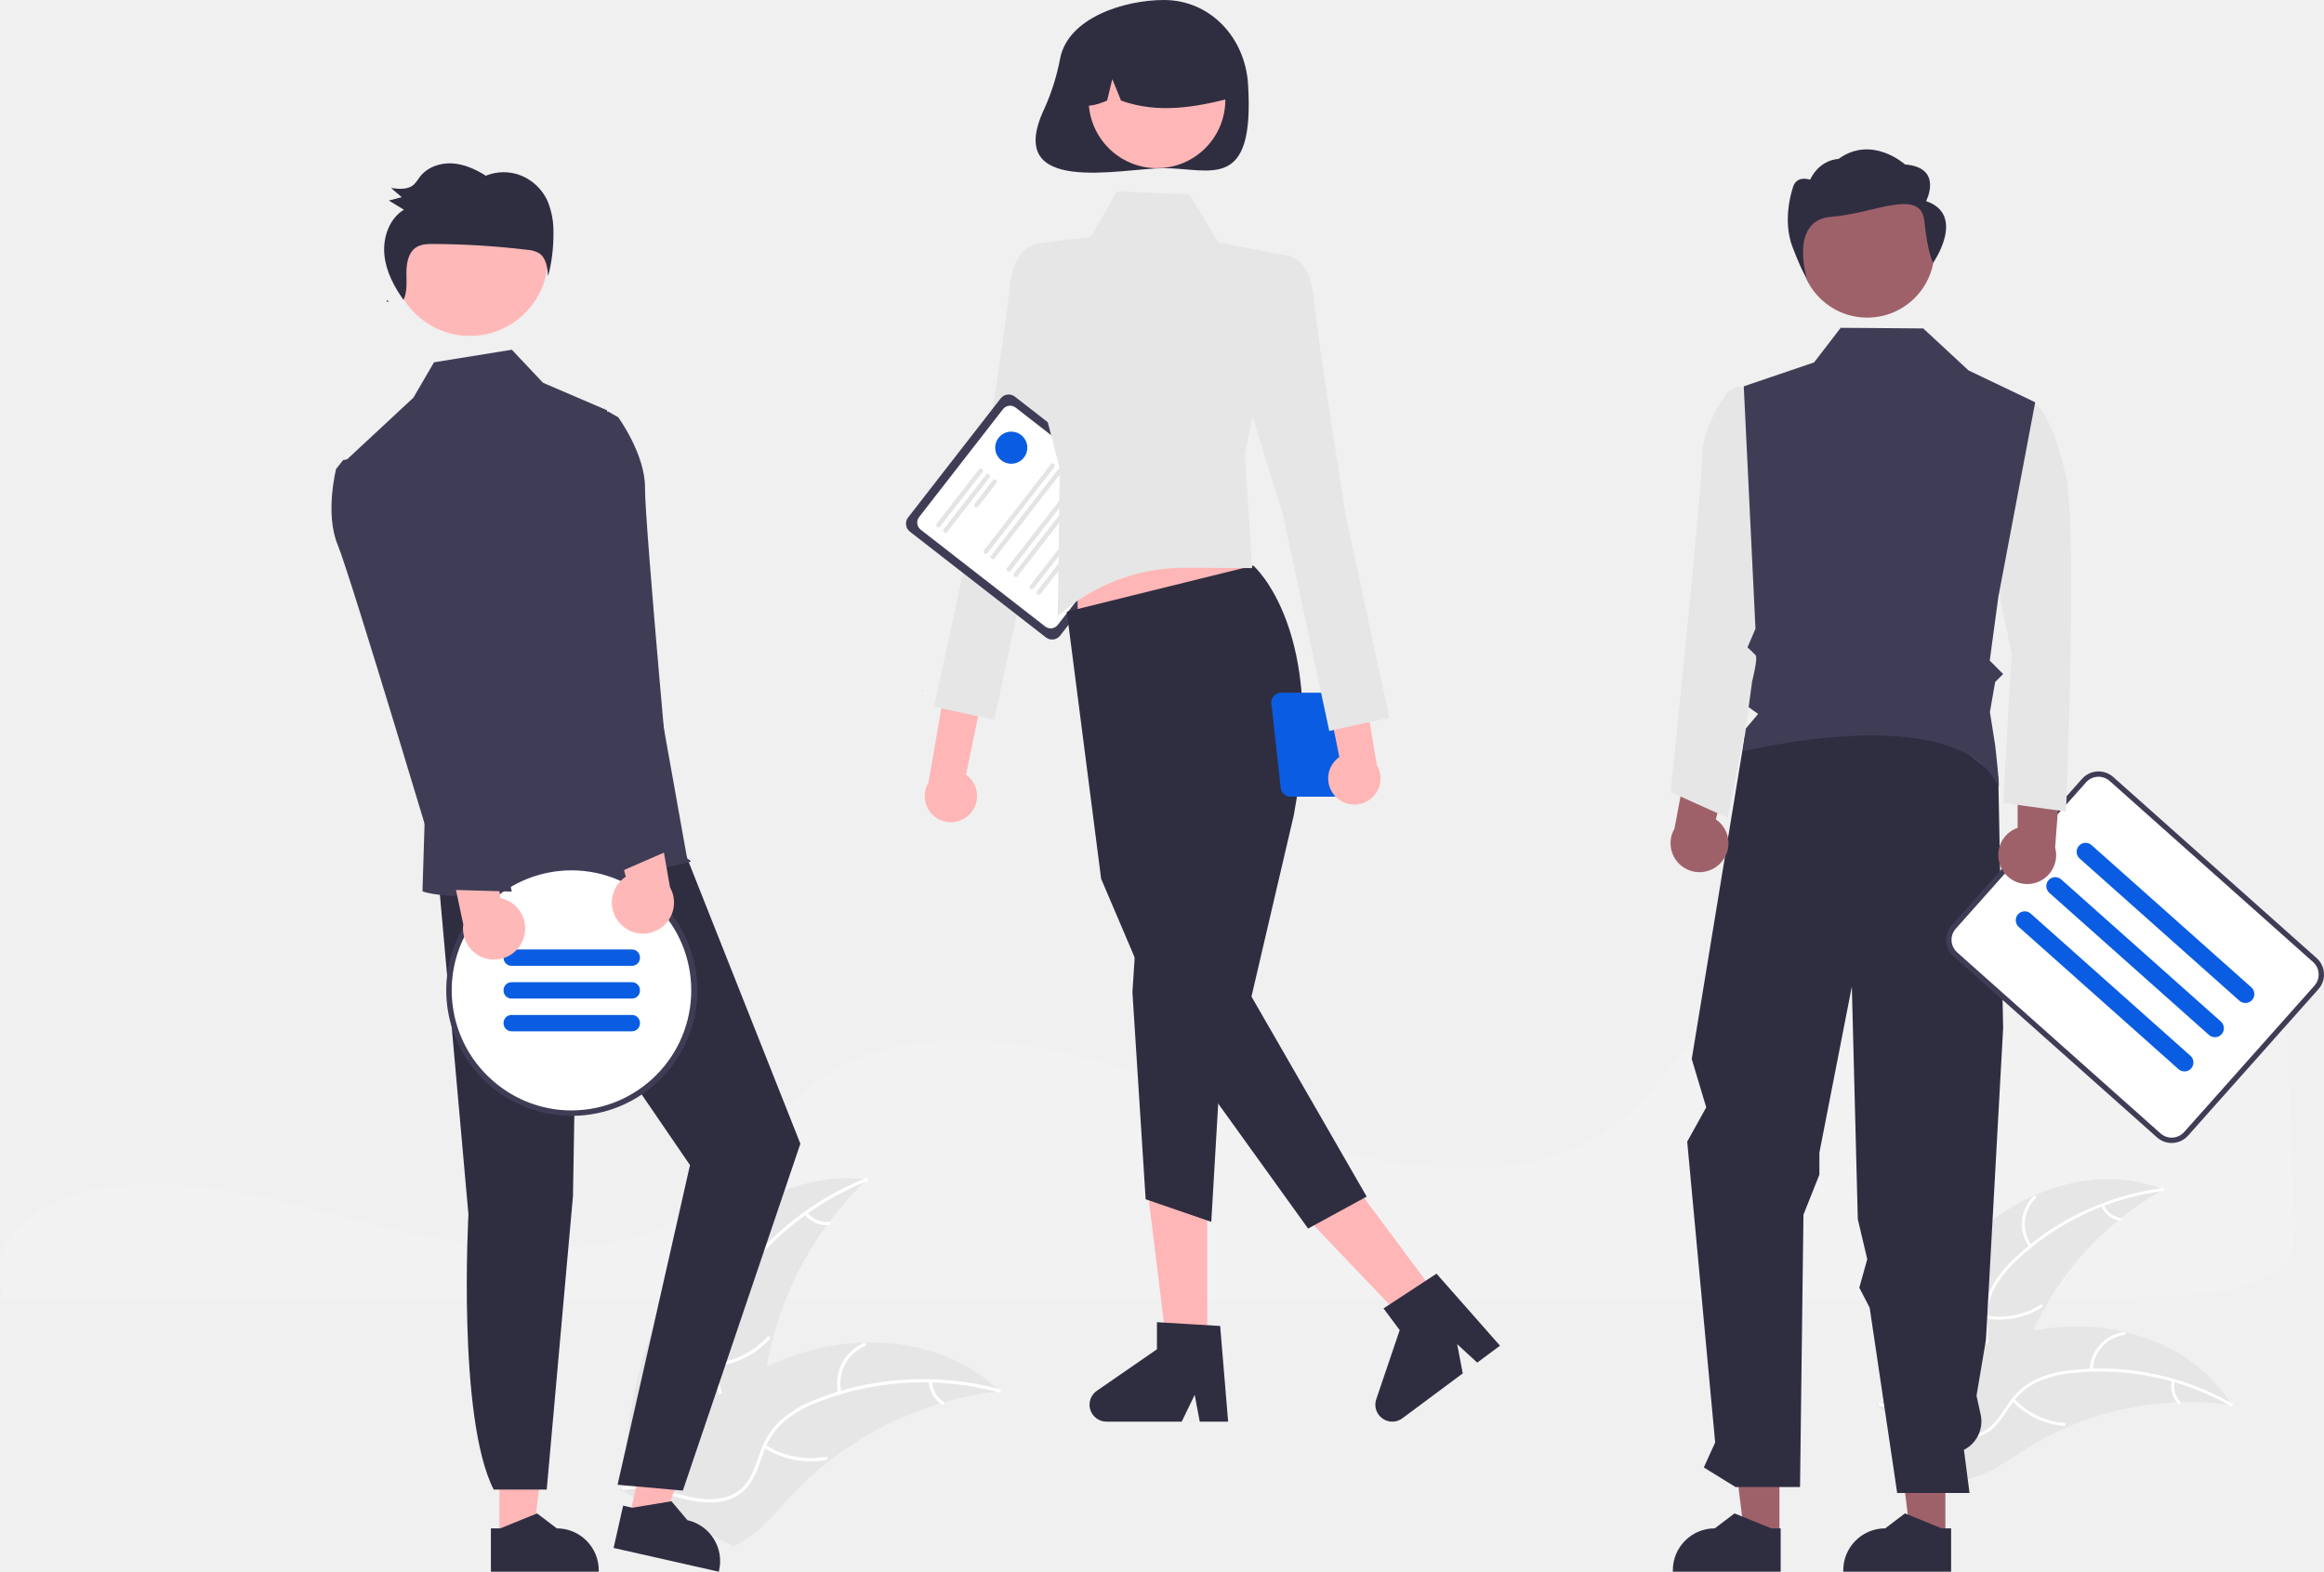
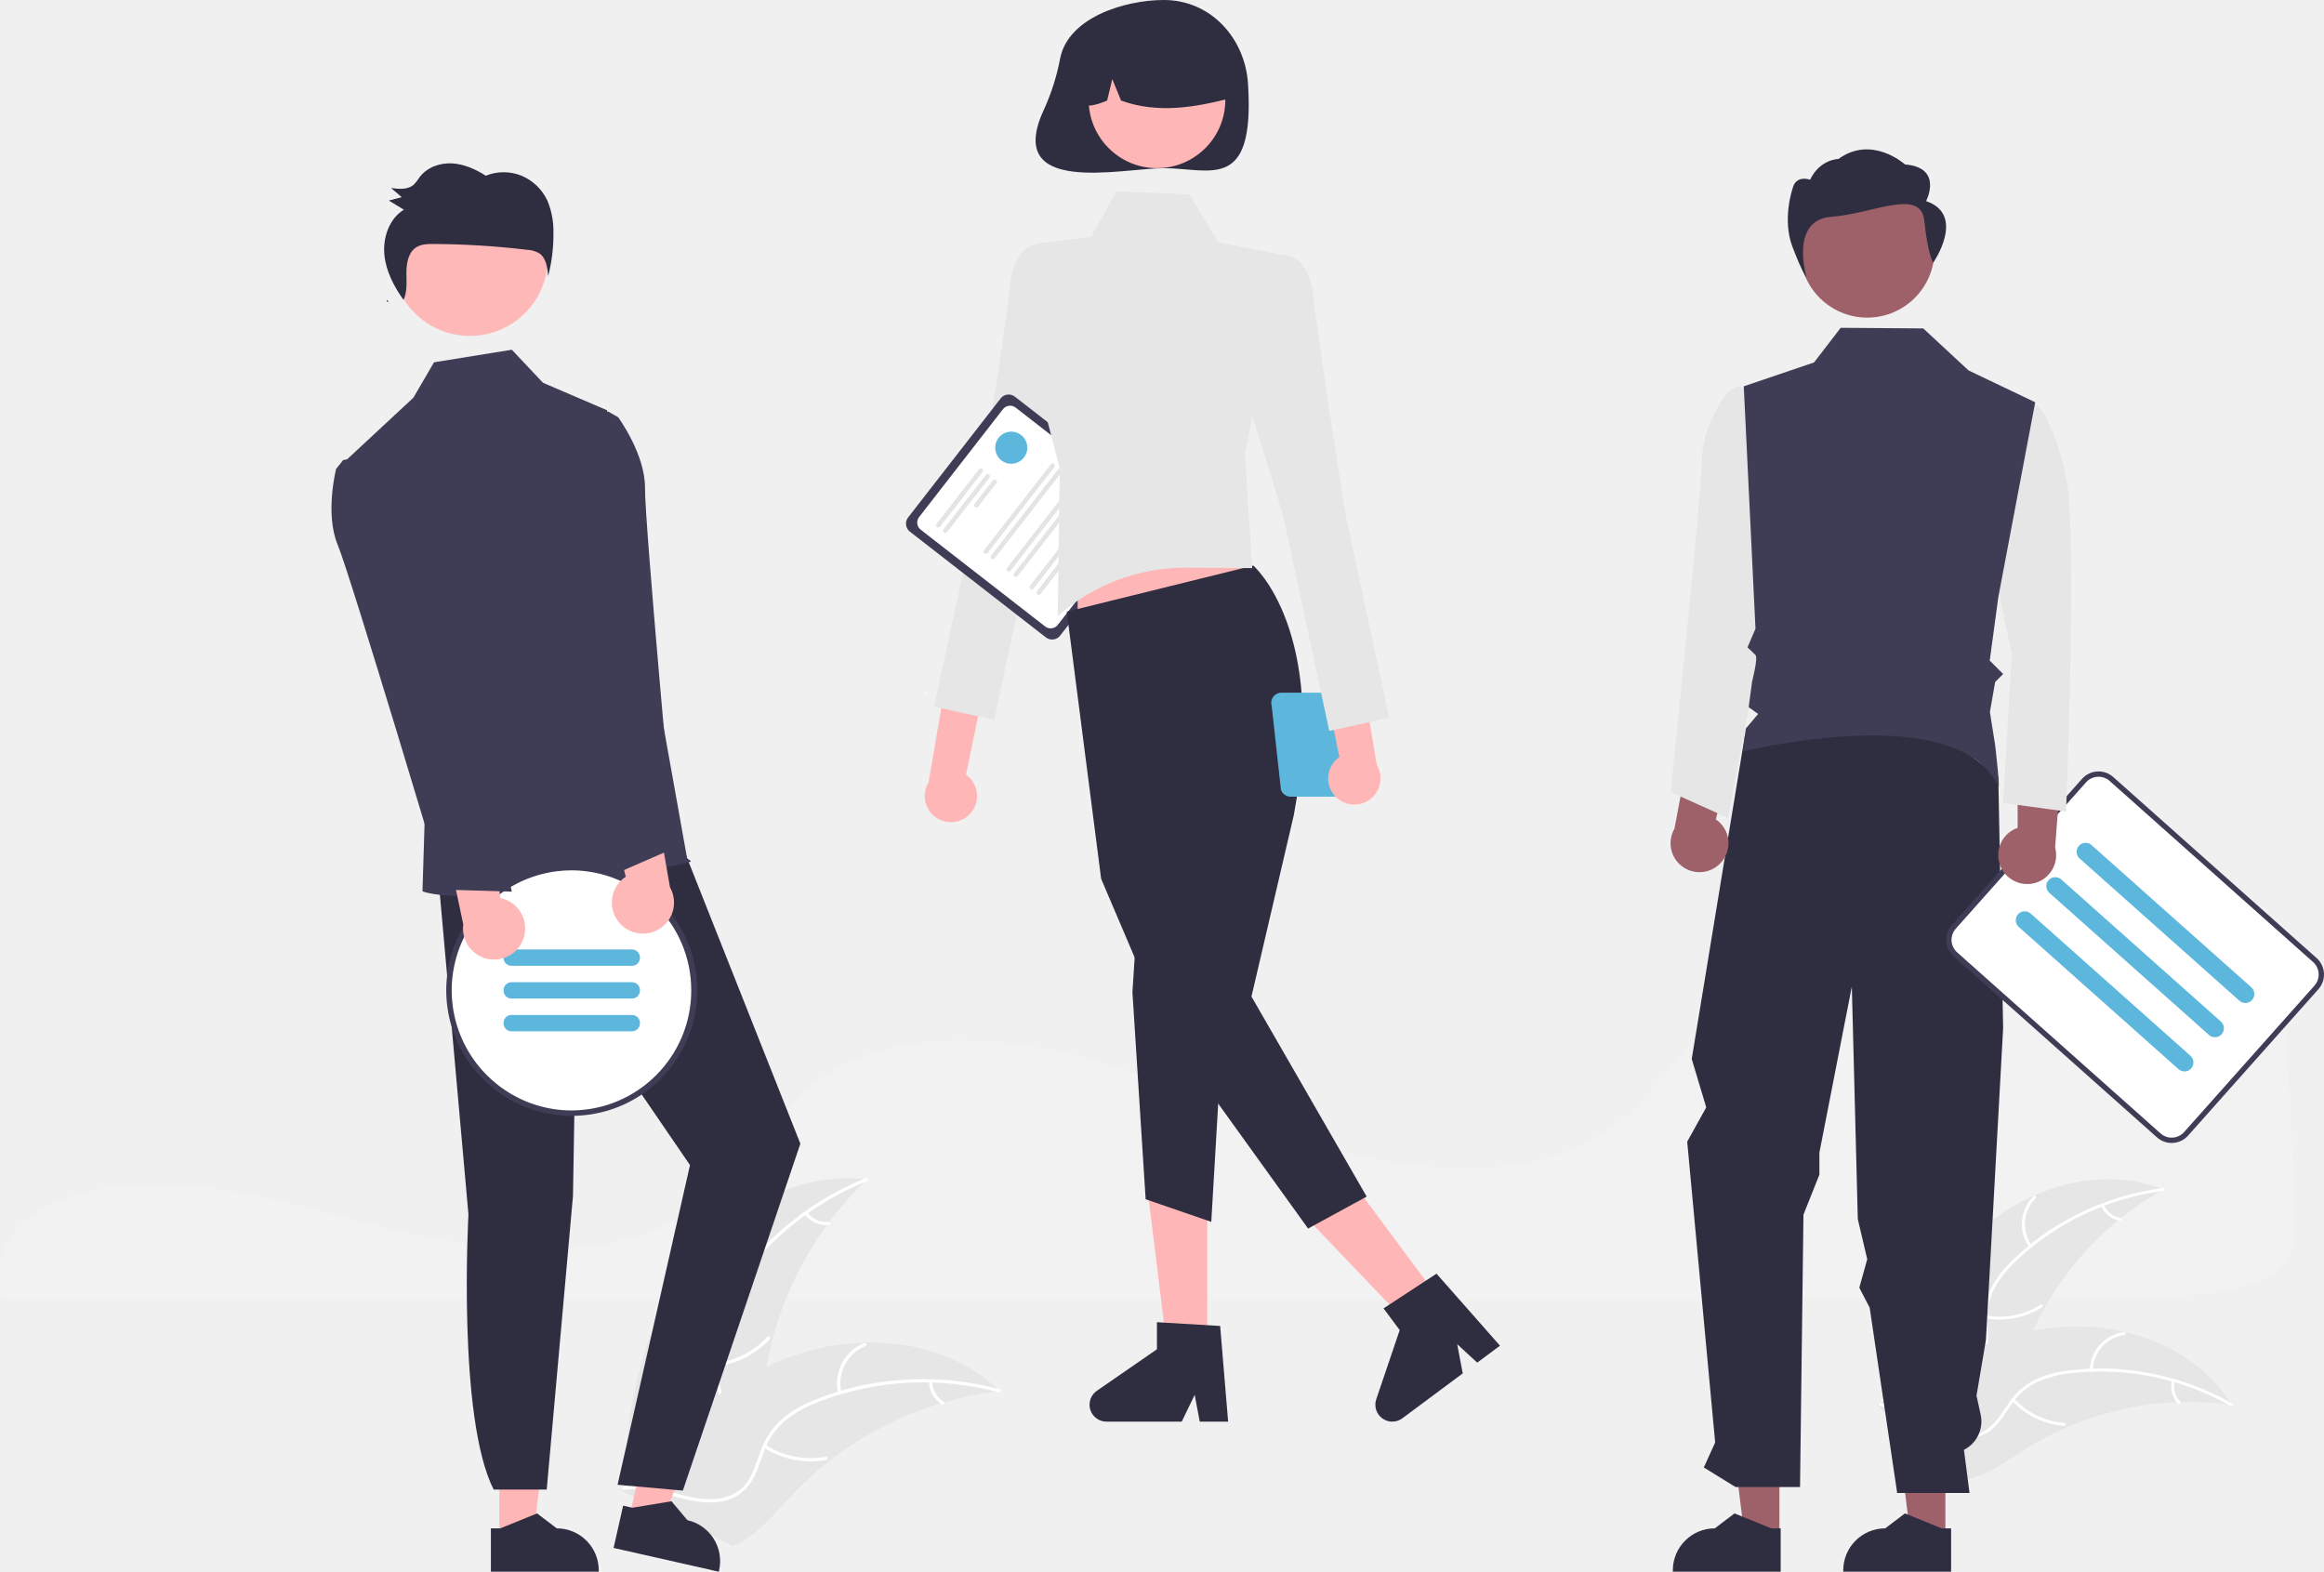
<svg xmlns="http://www.w3.org/2000/svg" data-name="Layer 1" width="100%" viewBox="0 0 872.699 590.182">
  <path d="M222.381,599.644c-4.144,0-8.297.171-12.352.516l-.59.05c-26.899,2.378-46.574,16.173-45.764,32.09l.156,2.878c.103,1.819.213,3.775.304,5.945.049,1.07,1.509,1.892,3.326,1.892H829.101c46.649-.283,93.129-.64,138.141-1.06a235.086,235.086,0,0,0,25.273-1.31c12.509-1.48,21.191-4.415,26.545-8.972h.002c6.658-5.65,6.868-12.766,6.465-20.805-.82-16.232-1.634-33.285-2.445-50.286-.717-14.983-1.431-29.927-2.144-44.233-.441-8.49-1.422-15.984-8.983-21.712-8.195-6.194-23.141-9.334-44.423-9.334-.257,0-.512,0-.773.001-66.697.237-132.783,23.171-164.446,57.067-3.646,3.903-7.043,8.082-10.329,12.124-4.855,5.971-9.874,12.144-15.864,17.664a74.56,74.56,0,0,1-10.48,8.169c-.257.178-.551.368-.862.549-.712.464-1.456.911-2.182,1.31a75.768,75.768,0,0,1-13.365,6.076l-.468.157c-.353.126-.735.252-1.117.367-2.68.86-5.465,1.604-8.254,2.206-12.069,2.66-25.793,3.298-40.789,1.894a197.111,197.111,0,0,1-40.557-8.265c-13.886-4.389-26.884-9.86-39.454-15.151-5.521-2.325-11.232-4.729-16.935-7.006-1.072-.429-2.127-.848-3.197-1.267-6.966-2.715-13.281-4.957-19.306-6.854a190.553,190.553,0,0,0-46.008-8.521c-16.588-.908-31.206.805-43.438,5.079a74.597,74.597,0,0,0-9.825,4.233c-14.488,7.523-23.419,18.627-32.056,29.365-10.744,13.356-21.853,27.169-43.79,34.329-25.313,8.27-62.262,4.834-88.403-1.141-8.219-1.879-16.427-4.04-24.366-6.131q-4.809-1.267-9.626-2.517c-6.309-1.629-11.473-2.877-16.251-3.931l-1.511-.336c-.84-.183-1.682-.365-2.538-.539-5.674-1.191-10.958-2.129-16.162-2.866l-1.231-.18c-2.468-.325-4.776-.596-7.04-.823l-.904-.09C231.569,599.854,226.979,599.644,222.381,599.644Z" transform="translate(-163.6507 -154.9092)" fill="#f2f2f2" />
  <path d="M906.555,617.408c18.617-16.777,46.309-25.212,69.537-15.805a115.466,115.466,0,0,0-51.888,59.935c-3.698,9.838-6.786,21.166-15.882,26.433-5.659,3.278-12.7,3.438-19.046,1.856-6.346-1.582-12.162-4.754-17.899-7.894l-1.632-.037C877.073,657.93,887.938,634.184,906.555,617.408Z" transform="translate(-163.6507 -154.9092)" fill="#e6e6e6" />
  <path d="M975.963,602.112a98.692,98.692,0,0,0-54.906,25.931,42.5,42.5,0,0,0-8.345,10.377,24.376,24.376,0,0,0-2.818,12.516c.101,4.058.673,8.198-.214,12.21a14.925,14.925,0,0,1-7.425,9.689c-4.546,2.613-9.759,3.437-14.886,4.065-5.692.698-11.615,1.332-16.542,4.525-.597.387-1.162-.562-.566-.948,8.572-5.555,19.42-3.534,28.637-7.241,4.301-1.73,8.107-4.766,9.454-9.357,1.178-4.015.591-8.284.454-12.392a26.011,26.011,0,0,1,2.299-12.34,39.291,39.291,0,0,1,7.916-10.659,95.749,95.749,0,0,1,24.333-17.42,100.442,100.442,0,0,1,32.6-10.059c.703-.091.709,1.015.01,1.105Z" transform="translate(-163.6507 -154.9092)" fill="#fff" />
  <path d="M925.656,623.184a14.807,14.807,0,0,1,1.632-19.104c.506-.499,1.305.265.798.764a13.711,13.711,0,0,0-1.482,17.774c.415.577-.536,1.14-.948.566Z" transform="translate(-163.6507 -154.9092)" fill="#fff" />
  <path d="M909.571,648.884a28.539,28.539,0,0,0,20.394-4.083c.598-.385,1.164.564.566.948a29.685,29.685,0,0,1-21.23,4.206c-.701-.126-.427-1.197.27-1.071Z" transform="translate(-163.6507 -154.9092)" fill="#fff" />
  <path d="M953.656,607.341a8.381,8.381,0,0,0,6.269,4.894c.702.117.427,1.188-.27,1.071a9.392,9.392,0,0,1-6.947-5.399.571.571,0,0,1,.191-.757.555.555,0,0,1,.757.191Z" transform="translate(-163.6507 -154.9092)" fill="#fff" />
  <path d="M1001.67,682.507c-.44-.061-.881-.122-1.328-.176a110.379,110.379,0,0,0-17.882-.908c-.462.007-.931.021-1.392.041a116.365,116.365,0,0,0-41.75,9.61,113.005,113.005,0,0,0-15.163,8.056c-6.688,4.234-13.602,9.358-21.078,11.085a19.386,19.386,0,0,1-2.362.421l-30.889-26.745c-.04-.096-.086-.185-.126-.282l-1.282-1.011c.239-.176.49-.353.729-.528.138-.102.283-.199.421-.301.094-.066.189-.133.27-.198.031-.022.063-.044.088-.059.081-.065.164-.117.239-.176q2.103-1.49,4.235-2.955c.006-.007.006-.007.019-.008a166.157,166.157,0,0,1,34.601-18.599c.367-.139.739-.285,1.12-.411a107.831,107.831,0,0,1,16.939-4.767,95.329,95.329,0,0,1,9.553-1.334,79.272,79.272,0,0,1,24.723,1.752c16.143,3.743,30.91,12.608,39.656,26.433C1001.236,681.798,1001.453,682.146,1001.67,682.507Z" transform="translate(-163.6507 -154.9092)" fill="#e6e6e6" />
  <path d="M1001.262,682.839A98.692,98.692,0,0,0,941.81,670.486a42.5,42.5,0,0,0-12.911,3.261,24.376,24.376,0,0,0-9.785,8.297c-2.363,3.301-4.398,6.951-7.522,9.62a14.925,14.925,0,0,1-11.761,3.266c-5.203-.651-9.862-3.132-14.333-5.717-4.965-2.87-10.076-5.93-15.932-6.347-.71-.051-.59-1.149.119-1.098,10.189.726,17.633,8.871,27.225,11.46,4.476,1.208,9.343,1.075,13.182-1.779,3.358-2.496,5.459-6.258,7.823-9.621a26.011,26.011,0,0,1,9.265-8.469,39.291,39.291,0,0,1,12.738-3.745,95.749,95.749,0,0,1,29.917.742,100.443,100.443,0,0,1,32.085,11.596c.616.351-.045,1.237-.657.888Z" transform="translate(-163.6507 -154.9092)" fill="#fff" />
  <path d="M948.408,669.376a14.807,14.807,0,0,1,12.805-14.271c.705-.093.883.997.177,1.091a13.711,13.711,0,0,0-11.884,13.299c-.016.711-1.114.588-1.098-.119Z" transform="translate(-163.6507 -154.9092)" fill="#fff" />
  <path d="M920.092,680.212A28.539,28.539,0,0,0,938.834,689.23c.709.053.59,1.151-.119,1.098a29.685,29.685,0,0,1-19.483-9.424c-.484-.523.38-1.212.861-.692Z" transform="translate(-163.6507 -154.9092)" fill="#fff" />
  <path d="M980.303,673.584a8.381,8.381,0,0,0,2.058,7.682c.49.516-.374,1.205-.861.692a9.392,9.392,0,0,1-2.296-8.493.571.571,0,0,1,.609-.49.555.555,0,0,1,.49.609Z" transform="translate(-163.6507 -154.9092)" fill="#fff" />
  <path d="M419.194,634.093c15.245-23.122,42.515-39.848,69.975-36.249a127.604,127.604,0,0,0-38.822,78.537c-1.218,11.551-1.37,24.526-9.632,32.69-5.141,5.08-12.627,7.21-19.854,7.283-7.227.073-14.331-1.701-21.34-3.464l-1.756.415C398.935,685.634,403.949,657.215,419.194,634.093Z" transform="translate(-163.6507 -154.9092)" fill="#e6e6e6" />
  <path d="M489.172,598.425a109.067,109.067,0,0,0-51.51,43.008,46.968,46.968,0,0,0-6.039,13.42,26.938,26.938,0,0,0,.468,14.17c1.237,4.313,3.001,8.581,3.168,13.119a16.494,16.494,0,0,1-5.245,12.428c-4.135,4.059-9.482,6.391-14.79,8.489-5.894,2.33-12.052,4.656-16.434,9.441-.531.58-1.4-.278-.869-.857,7.623-8.326,19.787-9.182,28.614-15.711,4.119-3.047,7.345-7.353,7.508-12.638.143-4.621-1.673-9.024-2.962-13.38a28.745,28.745,0,0,1-.974-13.838,43.421,43.421,0,0,1,5.501-13.602,105.814,105.814,0,0,1,21.179-25.401,111.001,111.001,0,0,1,32.068-19.827c.727-.293,1.04.888.318,1.179Z" transform="translate(-163.6507 -154.9092)" fill="#fff" />
  <path d="M441.23,634.957a16.363,16.363,0,0,1-3.569-20.886c.403-.674,1.469-.08,1.066.595a15.152,15.152,0,0,0,3.359,19.422c.604.502-.256,1.368-.857.869Z" transform="translate(-163.6507 -154.9092)" fill="#fff" />
  <path d="M431.176,666.919a31.539,31.539,0,0,0,20.676-10.041c.533-.578,1.402.28.869.857a32.806,32.806,0,0,1-21.536,10.405c-.785.06-.789-1.161-.009-1.221Z" transform="translate(-163.6507 -154.9092)" fill="#fff" />
  <path d="M466.769,610.222a9.263,9.263,0,0,0,8.066,3.491c.784-.07.787,1.151.009,1.221a10.379,10.379,0,0,1-8.932-3.842.631.631,0,0,1-.006-.863.613.613,0,0,1,.863-.006Z" transform="translate(-163.6507 -154.9092)" fill="#fff" />
  <path d="M539.033,677.258c-.488.058-.976.115-1.469.182a121.983,121.983,0,0,0-19.378,4.003c-.492.136-.99.281-1.477.43a128.597,128.597,0,0,0-41.98,21.893,124.883,124.883,0,0,0-13.976,12.834c-5.975,6.389-11.944,13.792-19.46,17.719a21.424,21.424,0,0,1-2.409,1.107L398.407,715.415c-.069-.092-.143-.174-.213-.266l-1.653-.725c.206-.254.426-.513.633-.768.119-.148.247-.291.366-.439.082-.097.165-.194.234-.287.027-.032.055-.065.078-.088.069-.092.142-.171.206-.254q1.835-2.178,3.708-4.338c.005-.009.005-.009.018-.014,9.539-10.948,20.075-21.196,31.833-29.519.354-.25.712-.51,1.084-.751a119.167,119.167,0,0,1,16.791-9.81,105.352,105.352,0,0,1,9.846-4.085,87.605,87.605,0,0,1,26.93-5.005c18.307-.487,36.566,4.885,49.767,17.238C538.371,676.62,538.7,676.932,539.033,677.258Z" transform="translate(-163.6507 -154.9092)" fill="#e6e6e6" />
  <path d="M538.688,677.727a109.067,109.067,0,0,0-67.022,3.327,46.968,46.968,0,0,0-12.901,7.079,26.938,26.938,0,0,0-8.157,11.596c-1.609,4.188-2.77,8.658-5.369,12.382a16.494,16.494,0,0,1-11.671,6.765c-5.746.752-11.419-.606-16.92-2.127-6.108-1.688-12.426-3.539-18.806-2.356-.773.143-.95-1.064-.178-1.208,11.099-2.058,21.327,4.582,32.306,4.683,5.123.047,10.291-1.449,13.604-5.57,2.897-3.604,4.098-8.212,5.69-12.467A28.745,28.745,0,0,1,456.817,688.196a43.421,43.421,0,0,1,12.582-7.549,105.815,105.815,0,0,1,32.203-7.53,111.001,111.001,0,0,1,37.542,3.476c.757.204.296,1.335-.455,1.133Z" transform="translate(-163.6507 -154.9092)" fill="#fff" />
  <path d="M478.414,678.031A16.364,16.364,0,0,1,488.14,659.206c.728-.296,1.221.821.493,1.117a15.152,15.152,0,0,0-9.011,17.53c.181.764-1.028.938-1.208.178Z" transform="translate(-163.6507 -154.9092)" fill="#fff" />
  <path d="M451.144,697.498a31.539,31.539,0,0,0,22.554,4.431c.773-.141.951,1.067.178,1.208a32.806,32.806,0,0,1-23.46-4.659c-.663-.425.069-1.402.728-.98Z" transform="translate(-163.6507 -154.9092)" fill="#fff" />
  <path d="M513.697,673.658a9.263,9.263,0,0,0,4.339,7.644c.668.416-.064,1.393-.728.98a10.379,10.379,0,0,1-4.818-8.445.631.631,0,0,1,.515-.693.613.613,0,0,1,.693.515Z" transform="translate(-163.6507 -154.9092)" fill="#fff" />
  <path d="M527.689,460.738a9.76,9.76,0,0,0-1.282-14.911l15.932-77.107-17.189,5.423-12.818,74.595a9.813,9.813,0,0,0,15.357,12.001Z" transform="translate(-163.6507 -154.9092)" fill="#ffb6b6" />
  <path d="M564.515,254.628l-10.648-8.037s-9.393-.665-11.056,16.274S530.732,344.815,530.732,344.815l-16.293,75.463,22.554,4.95,17.451-81.438,17.469-56.184Z" transform="translate(-163.6507 -154.9092)" fill="#e6e6e6" />
  <path d="M556.404,394.262l-51.075-39.713a3.809,3.809,0,0,1-.668-5.338l34.751-44.693a3.809,3.809,0,0,1,5.338-.668l51.075,39.713a3.809,3.809,0,0,1,.668,5.338l-34.751,44.693A3.809,3.809,0,0,1,556.404,394.262Z" transform="translate(-163.6507 -154.9092)" fill="#3f3d56" />
  <path d="M556.123,390.152l-46.742-36.345a3.382,3.382,0,0,1-.593-4.74L540.291,308.552a3.382,3.382,0,0,1,4.74-.593l46.742,36.345a3.382,3.382,0,0,1,.593,4.74l-31.503,40.516A3.382,3.382,0,0,1,556.123,390.152Z" transform="translate(-163.6507 -154.9092)" fill="#fff" />
  <path d="M515.508,352.777a.845.845,0,0,1-.148-1.185l15.893-20.439a.844.844,0,1,1,1.333,1.037L516.693,352.629A.845.845,0,0,1,515.508,352.777Z" transform="translate(-163.6507 -154.9092)" fill="#e4e4e4" />
  <path d="M518.142,354.825a.845.845,0,0,1-.148-1.185l15.893-20.439a.844.844,0,1,1,1.333,1.037L519.327,354.677A.845.845,0,0,1,518.142,354.825Z" transform="translate(-163.6507 -154.9092)" fill="#e4e4e4" />
  <path d="M529.78,345.294a.845.845,0,0,1-.148-1.185l6.889-8.86a.844.844,0,1,1,1.333,1.037l-6.889,8.86A.845.845,0,0,1,529.78,345.294Z" transform="translate(-163.6507 -154.9092)" fill="#e4e4e4" />
  <path d="M533.331,362.681a.845.845,0,0,1-.148-1.185l25.089-32.267a.844.844,0,1,1,1.333,1.037l-25.089,32.267A.845.845,0,0,1,533.331,362.681Z" transform="translate(-163.6507 -154.9092)" fill="#e4e4e4" />
  <path d="M535.965,364.729a.845.845,0,0,1-.148-1.185l25.089-32.267a.844.844,0,1,1,1.333,1.037l-25.089,32.267A.845.845,0,0,1,535.965,364.729Z" transform="translate(-163.6507 -154.9092)" fill="#e4e4e4" />
  <path d="M541.944,369.378a.845.845,0,0,1-.148-1.185l25.089-32.267a.844.844,0,1,1,1.333,1.037L543.129,369.229A.845.845,0,0,1,541.944,369.378Z" transform="translate(-163.6507 -154.9092)" fill="#e4e4e4" />
  <path d="M544.578,371.426a.845.845,0,0,1-.148-1.185l25.089-32.267a.844.844,0,1,1,1.333,1.037l-25.089,32.267A.845.845,0,0,1,544.578,371.426Z" transform="translate(-163.6507 -154.9092)" fill="#e4e4e4" />
  <path d="M550.558,376.075a.845.845,0,0,1-.148-1.185l25.089-32.267a.844.844,0,1,1,1.333,1.037l-25.089,32.267A.845.845,0,0,1,550.558,376.075Z" transform="translate(-163.6507 -154.9092)" fill="#e4e4e4" />
  <path d="M553.192,378.123a.845.845,0,0,1-.148-1.185L578.133,344.671a.844.844,0,0,1,1.333,1.037l-25.089,32.267A.845.845,0,0,1,553.192,378.123Z" transform="translate(-163.6507 -154.9092)" fill="#e4e4e4" />
  <circle cx="347.608" cy="260.34" r="0.347" fill="#fff" />
  <path d="M561.778,176.706a83.478,83.478,0,0,1-5.956,19.01c-15.673,33.157,28.961,22.349,44.912,22.349,17.44,0,34.126,9.171,31.578-31.578-1.089-17.406-14.138-31.578-31.578-31.578C585.838,154.909,564.893,161.531,561.778,176.706Z" transform="translate(-163.6507 -154.9092)" fill="#2f2e41" />
  <polygon points="453.34 508.085 438.481 508.085 431.41 450.772 453.34 450.772 453.34 508.085" fill="#ffb6b6" />
  <path d="M624.833,688.739H614.177l-1.902-10.06-4.871,10.06H579.142a6.353,6.353,0,0,1-3.61-11.581l22.569-15.587V651.401l23.739,1.417Z" transform="translate(-163.6507 -154.9092)" fill="#2f2e41" />
  <polygon points="541.617 489.333 529.693 498.2 489.82 456.429 507.418 443.342 541.617 489.333" fill="#ffb6b6" />
  <path d="M726.923,660.222l-8.551,6.359-7.529-6.938,2.094,10.98-22.679,16.864a6.353,6.353,0,0,1-9.807-7.139l8.81-25.975-6.069-8.162,19.895-13.028Z" transform="translate(-163.6507 -154.9092)" fill="#2f2e41" />
  <polygon points="404.675 244.313 475.21 233.327 461.183 191.129 404.675 191.129 404.675 244.313" fill="#ffb6b6" />
  <path d="M634.29,367.291s28.193,24.357,15.185,93.793L633.595,529.12l43.266,75.116-22,12-53.318-74.105L577.145,484.901,564.24,384.599Z" transform="translate(-163.6507 -154.9092)" fill="#2f2e41" />
  <polygon points="426.942 346.301 425.246 372.562 430.21 450.327 454.854 458.812 459.521 379.134 426.942 346.301" fill="#2f2e41" />
  <path d="M583.016,226.805l27.265,1.064,10.866,18.038,24.792,4.84L631.139,325.619l2.722,42.617-24.686-.151a72.207,72.207,0,0,0-48.314,18.151l0,0,.738-55.32-10.618-41.296,2.386-43.301,19.944-2.493Z" transform="translate(-163.6507 -154.9092)" fill="#e6e6e6" />
  <circle cx="434.471" cy="37.487" r="25.661" fill="#ffb6b6" />
  <path d="M580.695,166.239a29.393,29.393,0,0,1,44.688,25.653c-13.075,3.283-26.812,5.795-40.756.785l-3.293-8.059-1.941,8.065c-4.246,1.736-8.504,3.204-12.761-.017A30.012,30.012,0,0,1,580.695,166.239Z" transform="translate(-163.6507 -154.9092)" fill="#2f2e41" />
-   <path d="M641.193,419.971l3.459,31.393a3.832,3.832,0,0,0,3.662,2.705h15.945a3.832,3.832,0,0,0,3.663-2.705l2.865-24.061a5.819,5.819,0,1,0,1.5-10.947,3.798,3.798,0,0,0-2.907-1.344H644.856A3.832,3.832,0,0,0,641.193,419.971Zm30.095,5.705,1.755-5.705a3.792,3.792,0,0,0,.058-2.028c.075-.004.146-.022.222-.022a4.155,4.155,0,1,1,0,8.31A4.102,4.102,0,0,1,671.288,425.675Z" transform="translate(-163.6507 -154.9092)" fill="#0a5de2" />
+   <path d="M641.193,419.971l3.459,31.393a3.832,3.832,0,0,0,3.662,2.705h15.945a3.832,3.832,0,0,0,3.663-2.705l2.865-24.061a5.819,5.819,0,1,0,1.5-10.947,3.798,3.798,0,0,0-2.907-1.344H644.856A3.832,3.832,0,0,0,641.193,419.971Zm30.095,5.705,1.755-5.705a3.792,3.792,0,0,0,.058-2.028c.075-.004.146-.022.222-.022a4.155,4.155,0,1,1,0,8.31A4.102,4.102,0,0,1,671.288,425.675Z" transform="translate(-163.6507 -154.9092)" fill="#5db7dd" />
  <path d="M665.237,454.09a9.76,9.76,0,0,1,1.357-14.904L651.055,361.999l17.161,5.51,12.439,74.659A9.813,9.813,0,0,1,665.237,454.09Z" transform="translate(-163.6507 -154.9092)" fill="#ffb6b6" />
  <path d="M635.292,258.783l10.648-8.037s9.393-.665,11.056,16.274S669.075,348.97,669.075,348.97l16.293,75.463-22.554,4.95-17.451-81.438-17.469-56.184Z" transform="translate(-163.6507 -154.9092)" fill="#e6e6e6" />
-   <circle cx="379.745" cy="168.11" r="6.027" fill="#0a5de2" />
+   <circle cx="379.745" cy="168.11" r="6.027" fill="#5db7dd" />
  <polygon points="187.545 578.006 200.106 578.005 206.082 529.556 187.543 529.557 187.545 578.006" fill="#ffb6b6" />
  <path d="M347.992,728.814l3.536-0,13.803-5.613,7.398,5.613h.001A15.765,15.765,0,0,1,388.494,744.577v.512l-40.502.002Z" transform="translate(-163.6507 -154.9092)" fill="#2f2e41" />
  <polygon points="236.221 570.09 248.474 572.857 264.975 526.914 246.891 522.831 236.221 570.09" fill="#ffb6b6" />
  <path d="M397.65,720.293l3.449.779,14.701-2.435,5.98,7.104.001 0a15.765,15.765,0,0,1,11.905,18.849l-.113.5-39.507-8.92Z" transform="translate(-163.6507 -154.9092)" fill="#2f2e41" />
  <path d="M328.2,483.699,339.559,610.959s-4.256,76.401,9.477,103.286h19.917L378.814,603.982l1.238-74.009,42.699,62.439L395.555,712.442l24.513,2.191,44.133-130.261L415.715,462.088Z" transform="translate(-163.6507 -154.9092)" fill="#2f2e41" />
  <circle cx="176.446" cy="96.839" r="29.293" fill="#ffb8b8" />
  <path d="M391.591,308.956l-24.032-10.311L355.861,286.236l-29.225,4.713-7.754,13.295-25.101,23.34,29.409,132.973-.89,29.043s18.822,8.474,100.453-11.036c.979-.234-1.07-1.259-1.07-1.259Z" transform="translate(-163.6507 -154.9092)" fill="#3f3d56" />
  <path d="M309.636,268.369q-.306-.418-.606-.843c-.081.17-.145.346-.237.512Z" transform="translate(-163.6507 -154.9092)" fill="#2f2e41" />
  <path d="M369.235,230.321a18.691,18.691,0,0,0-9.78-9.448,17.845,17.845,0,0,0-13.379.012c-3.873-2.447-8.175-4.386-12.707-4.627s-9.323,1.441-12.115,5.142a19.776,19.776,0,0,1-2.117,2.75c-2.245,2.079-5.656,1.779-8.64,1.354q2.007,1.72,4.016,3.441-2.43.635-4.86,1.27,2.836,1.72,5.671,3.44c-5.488,3.294-7.982,10.484-7.323,17.013.623,6.182,3.608,11.835,7.176,16.86,1.423-3.004,1.117-6.597,1.093-9.98-.025-3.574.608-7.633,3.472-9.631,1.932-1.347,4.416-1.408,6.746-1.395a309.938,309.938,0,0,1,35.159,2.195,9.897,9.897,0,0,1,4.501,1.306c2.58,1.76,3.083,5.393,3.342,8.581a62.172,62.172,0,0,0,1.985-16.117A29.707,29.707,0,0,0,369.235,230.321Z" transform="translate(-163.6507 -154.9092)" fill="#2f2e41" />
  <circle cx="214.704" cy="371.895" r="46.105" fill="#fff" />
  <path d="M378.355,479.674a47.383,47.383,0,0,0-7.08.533c-1.199.174-2.366.4-3.524.676a47.106,47.106,0,0,0-19.968,81.76c.789.666,1.588,1.311,2.418,1.926a47.12,47.12,0,1,0,28.155-84.895Zm0,92.21a44.821,44.821,0,0,1-26.639-8.74c-.84-.615-1.649-1.25-2.438-1.926a45.054,45.054,0,0,1,20.102-78.594c1.147-.236,2.295-.42,3.463-.564a44.602,44.602,0,0,1,5.512-.338,45.081,45.081,0,0,1,0,90.161Z" transform="translate(-163.6507 -154.9092)" fill="#3f3d56" />
-   <rect x="352.741" y="511.436" width="51.228" height="6.147" rx="3" transform="translate(593.0596 874.1096) rotate(-180)" fill="#0a5de2" />
-   <rect x="352.741" y="523.73" width="51.228" height="6.147" rx="3" transform="translate(593.0596 898.699) rotate(-180)" fill="#0a5de2" />
-   <rect x="352.741" y="536.025" width="51.228" height="6.147" rx="3" transform="translate(593.0596 923.2884) rotate(180)" fill="#0a5de2" />
+   <rect x="352.741" y="511.436" width="51.228" height="6.147" rx="3" transform="translate(593.0596 874.1096) rotate(-180)" fill="#5db7dd" />
+   <rect x="352.741" y="523.73" width="51.228" height="6.147" rx="3" transform="translate(593.0596 898.699) rotate(-180)" fill="#5db7dd" />
+   <rect x="352.741" y="536.025" width="51.228" height="6.147" rx="3" transform="translate(593.0596 923.2884) rotate(180)" fill="#5db7dd" />
  <polygon points="730.52 576.442 717.349 576.441 711.083 525.639 730.522 525.64 730.52 576.442" fill="#9e616a" />
  <polygon points="668.209 576.442 655.039 576.441 648.773 525.639 668.212 525.64 668.209 576.442" fill="#9e616a" />
  <path d="M832.324,745.091l-40.502-.002V744.577a15.765,15.765,0,0,1,15.764-15.764h.001l7.398-5.613,13.803,5.613,3.536 0Z" transform="translate(-163.6507 -154.9092)" fill="#2f2e41" />
  <path d="M896.324,745.091l-40.502-.002V744.577a15.765,15.765,0,0,1,15.764-15.764h.001l7.398-5.613,13.803,5.613,3.536 0Z" transform="translate(-163.6507 -154.9092)" fill="#2f2e41" />
  <path d="M818.941,430.688,798.924,552.572l5.447,18.163-7.148,12.864,10.497,112.97-4.261,9.381,11.906,7.342h24.226L840.877,611.02l5.984-15.016v-8.276l12.182-62.364,2.243,87.336,3.544,15.039L861.853,638.448l3.889,7.502,10.331,69.571H903.239l-2.101-16.185,0,0a11.962,11.962,0,0,0,6.281-13.237l-1.558-7.094,3.545-20.976,6.455-117.024-1.82-94.423L882.262,422.28Z" transform="translate(-163.6507 -154.9092)" fill="#2f2e41" />
  <circle id="ab6171fa-7d69-4734-b81c-8dff60f9761b" data-name="Ellipse 219" cx="701.179" cy="94.026" r="25.239" fill="#9e616a" />
  <path d="M809.686,479.055A10.803,10.803,0,0,0,807.956,462.58l9.814-37.115-18.909,6.36-6.421,34.27a10.862,10.862,0,0,0,17.245,12.96Z" transform="translate(-163.6507 -154.9092)" fill="#9e616a" />
  <path id="bc44dde2-a388-4b93-9ca4-c442728432a9-58" data-name="Path 1101" d="M820.015,300.86l-4.059-.842-3.461,1.917s-9.669,12.892-9.669,24.709S791.008,452.339,791.008,452.339l21.486,9.669,17.189-89.168Z" transform="translate(-163.6507 -154.9092)" fill="#e6e6e6" />
  <path id="bf427902-b9bf-4946-b5d7-5c1c7e04535e-59" data-name="Path 1104" d="M886.932,230.431s6.601-12.619-7.922-13.767c0,0-12.381-11.231-25-2.053,0,0-6.883,0-10.647,7.789,0,0-5.414-2.053-6.603,3.442,0,0-3.961,11.472,0,21.797s5.277,11.472,5.277,11.472-6.509-21.647,9.335-22.794,33.574-11.049,34.895,1.571,3.307,15.729,3.307,15.729S902.115,235.593,886.932,230.431Z" transform="translate(-163.6507 -154.9092)" fill="#2f2e41" />
  <path d="M979.128,583.598a7.723,7.723,0,0,1-5.163-1.97L897.584,513.638a7.789,7.789,0,0,1-.638-10.984L945.876,447.685a7.789,7.789,0,0,1,10.985-.639l76.381,67.992a7.78,7.78,0,0,1,.638,10.983l-48.931,54.968a7.726,7.726,0,0,1-5.36,2.595C979.435,583.595,979.281,583.598,979.128,583.598Z" transform="translate(-163.6507 -154.9092)" fill="#fff" />
  <path d="M979.127,584.098a8.219,8.219,0,0,1-5.495-2.096l-76.381-67.991a8.291,8.291,0,0,1-.679-11.691l48.93-54.968a8.292,8.292,0,0,1,11.691-.68l76.381,67.992a8.282,8.282,0,0,1,.679,11.69L985.323,581.323a8.229,8.229,0,0,1-5.705,2.762C979.454,584.094,979.291,584.098,979.127,584.098Zm-27.436-137.518a6.264,6.264,0,0,0-4.694,2.102l-48.93,54.968a6.287,6.287,0,0,0,.515,8.867l76.381,67.991a6.279,6.279,0,0,0,8.867-.516l48.931-54.968a6.28,6.28,0,0,0-.515-8.866l-76.381-67.992A6.255,6.255,0,0,0,951.691,446.58Z" transform="translate(-163.6507 -154.9092)" fill="#3f3d56" />
-   <path d="M1006.825,531.541a3.353,3.353,0,0,1-2.237-.851l-59.956-53.371a3.367,3.367,0,1,1,4.477-5.029l59.957,53.371a3.366,3.366,0,0,1-2.241,5.88Z" transform="translate(-163.6507 -154.9092)" fill="#0a5de2" />
-   <path d="M995.389,544.388a3.353,3.353,0,0,1-2.237-.851l-59.956-53.371a3.366,3.366,0,1,1,4.477-5.028l59.957,53.371a3.365,3.365,0,0,1-2.241,5.879Z" transform="translate(-163.6507 -154.9092)" fill="#0a5de2" />
-   <path d="M983.953,557.236a3.35,3.35,0,0,1-2.237-.852L921.759,503.014a3.367,3.367,0,1,1,4.478-5.029l59.956,53.371a3.365,3.365,0,0,1-2.24,5.88Z" transform="translate(-163.6507 -154.9092)" fill="#0a5de2" />
+   <path d="M1006.825,531.541a3.353,3.353,0,0,1-2.237-.851l-59.956-53.371a3.367,3.367,0,1,1,4.477-5.029l59.957,53.371a3.366,3.366,0,0,1-2.241,5.88Z" transform="translate(-163.6507 -154.9092)" fill="#5db7dd" />
+   <path d="M995.389,544.388a3.353,3.353,0,0,1-2.237-.851l-59.956-53.371a3.366,3.366,0,1,1,4.477-5.028l59.957,53.371a3.365,3.365,0,0,1-2.241,5.879Z" transform="translate(-163.6507 -154.9092)" fill="#5db7dd" />
+   <path d="M983.953,557.236a3.35,3.35,0,0,1-2.237-.852L921.759,503.014a3.367,3.367,0,1,1,4.478-5.029l59.956,53.371a3.365,3.365,0,0,1-2.24,5.88Z" transform="translate(-163.6507 -154.9092)" fill="#5db7dd" />
  <path d="M915.388,481.246a10.803,10.803,0,0,1,5.91-15.475l.065-38.39,16.636,11.011L935.387,473.159a10.862,10.862,0,0,1-19.999,8.086Z" transform="translate(-163.6507 -154.9092)" fill="#9e616a" />
  <path id="f348f81f-b961-4ae4-bc6b-758f6acfb12a-60" data-name="Path 1100" d="M916.926,311.381,924.358,304.217l5.46,3.941s5.372,6.446,9.669,25.784,0,125.695,0,125.695l-23.635-3.223,3.223-55.864-9.669-47.27Z" transform="translate(-163.6507 -154.9092)" fill="#e6e6e6" />
  <path d="M927.9,305.964l-25.039-11.961-17-15.768-31-.232-10,13-26.4,8.968,4.4,91.032-3,7s2.09,1.888,3.045,2.944-1.32,9.897-1.32,9.897l-1.282,9.618,3.557,2.541-4.624,5.462-1.148,8.61s80.715-20.062,95.966,13.172c.806,1.756-1.178-15.405-1.178-15.405l-1.984-12.563,1.968-11.276,3-3-5.032-5.032,3.226-23.874Z" transform="translate(-163.6507 -154.9092)" fill="#3f3d56" />
  <path d="M360.06,507.775a11.6,11.6,0,0,0-8.504-15.622l-5.562-40.844-16.127,14.098,7.754,36.625a11.662,11.662,0,0,0,22.439,5.744Z" transform="translate(-163.6507 -154.9092)" fill="#ffb8b8" />
  <path id="e1bf2fad-858c-4bea-9733-320cc40b59f5-61" data-name="Path 1101" d="M296.875,326.838l-4.371.837-2.642,3.327s-4.275,16.766.595,28.484,40.076,129.497,40.076,129.497l25.288.733L336.121,394.222Z" transform="translate(-163.6507 -154.9092)" fill="#3f3d56" />
  <path d="M396.567,501.784a11.599,11.599,0,0,1,2.066-17.666l-10.068-39.972,20.221,7.068,6.46,36.875a11.662,11.662,0,0,1-18.679,13.696Z" transform="translate(-163.6507 -154.9092)" fill="#ffb8b8" />
  <path id="ff35f29e-9865-4218-824f-c5cf71e1b056-62" data-name="Path 1101" d="M387.733,310.335l4.368-.853,3.692,2.102s10.218,13.964,10.068,26.651,11.097,135.101,11.097,135.101l-23.191,10.109-17.327-95.953Z" transform="translate(-163.6507 -154.9092)" fill="#3f3d56" />
</svg>
